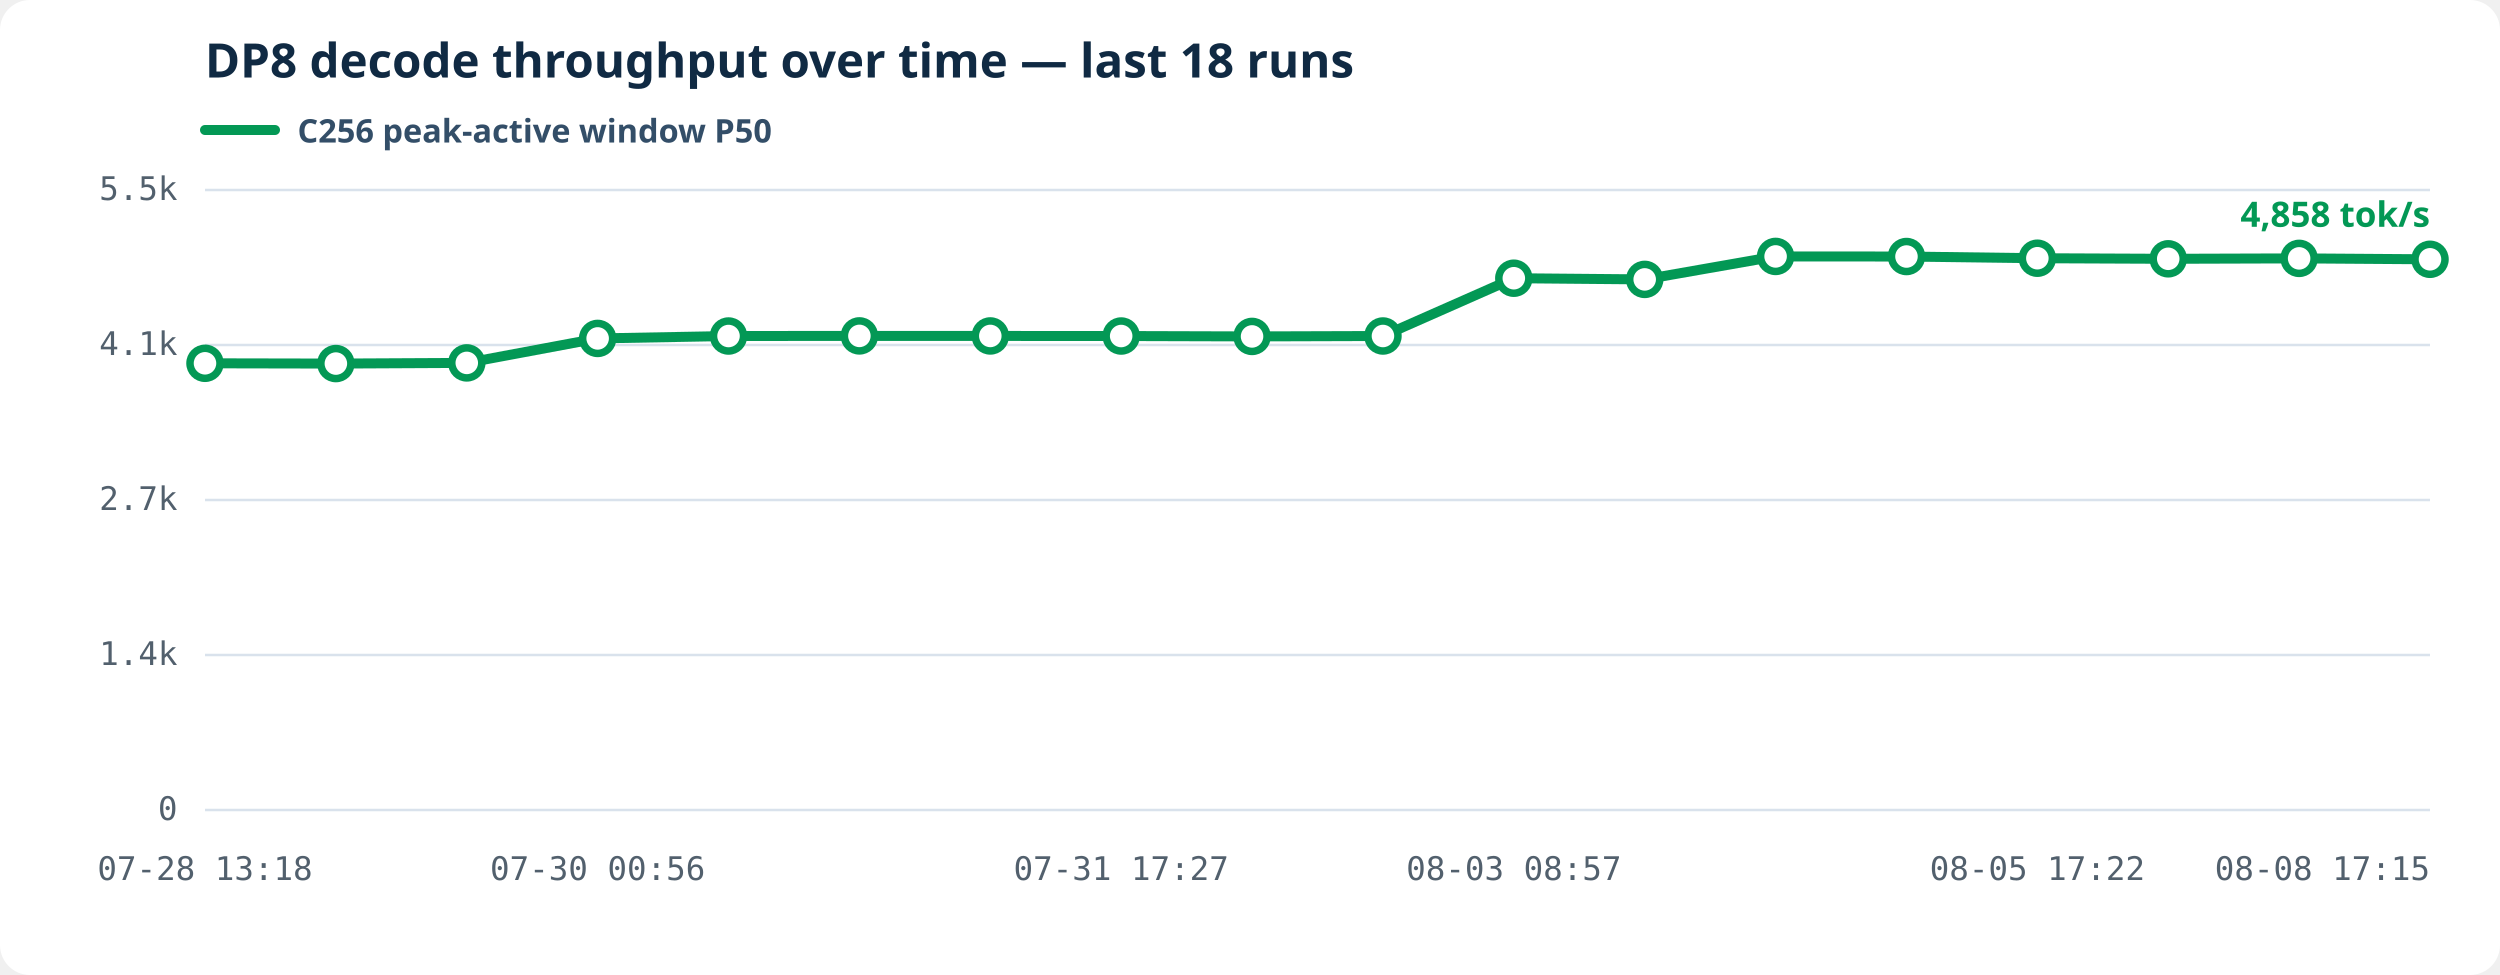
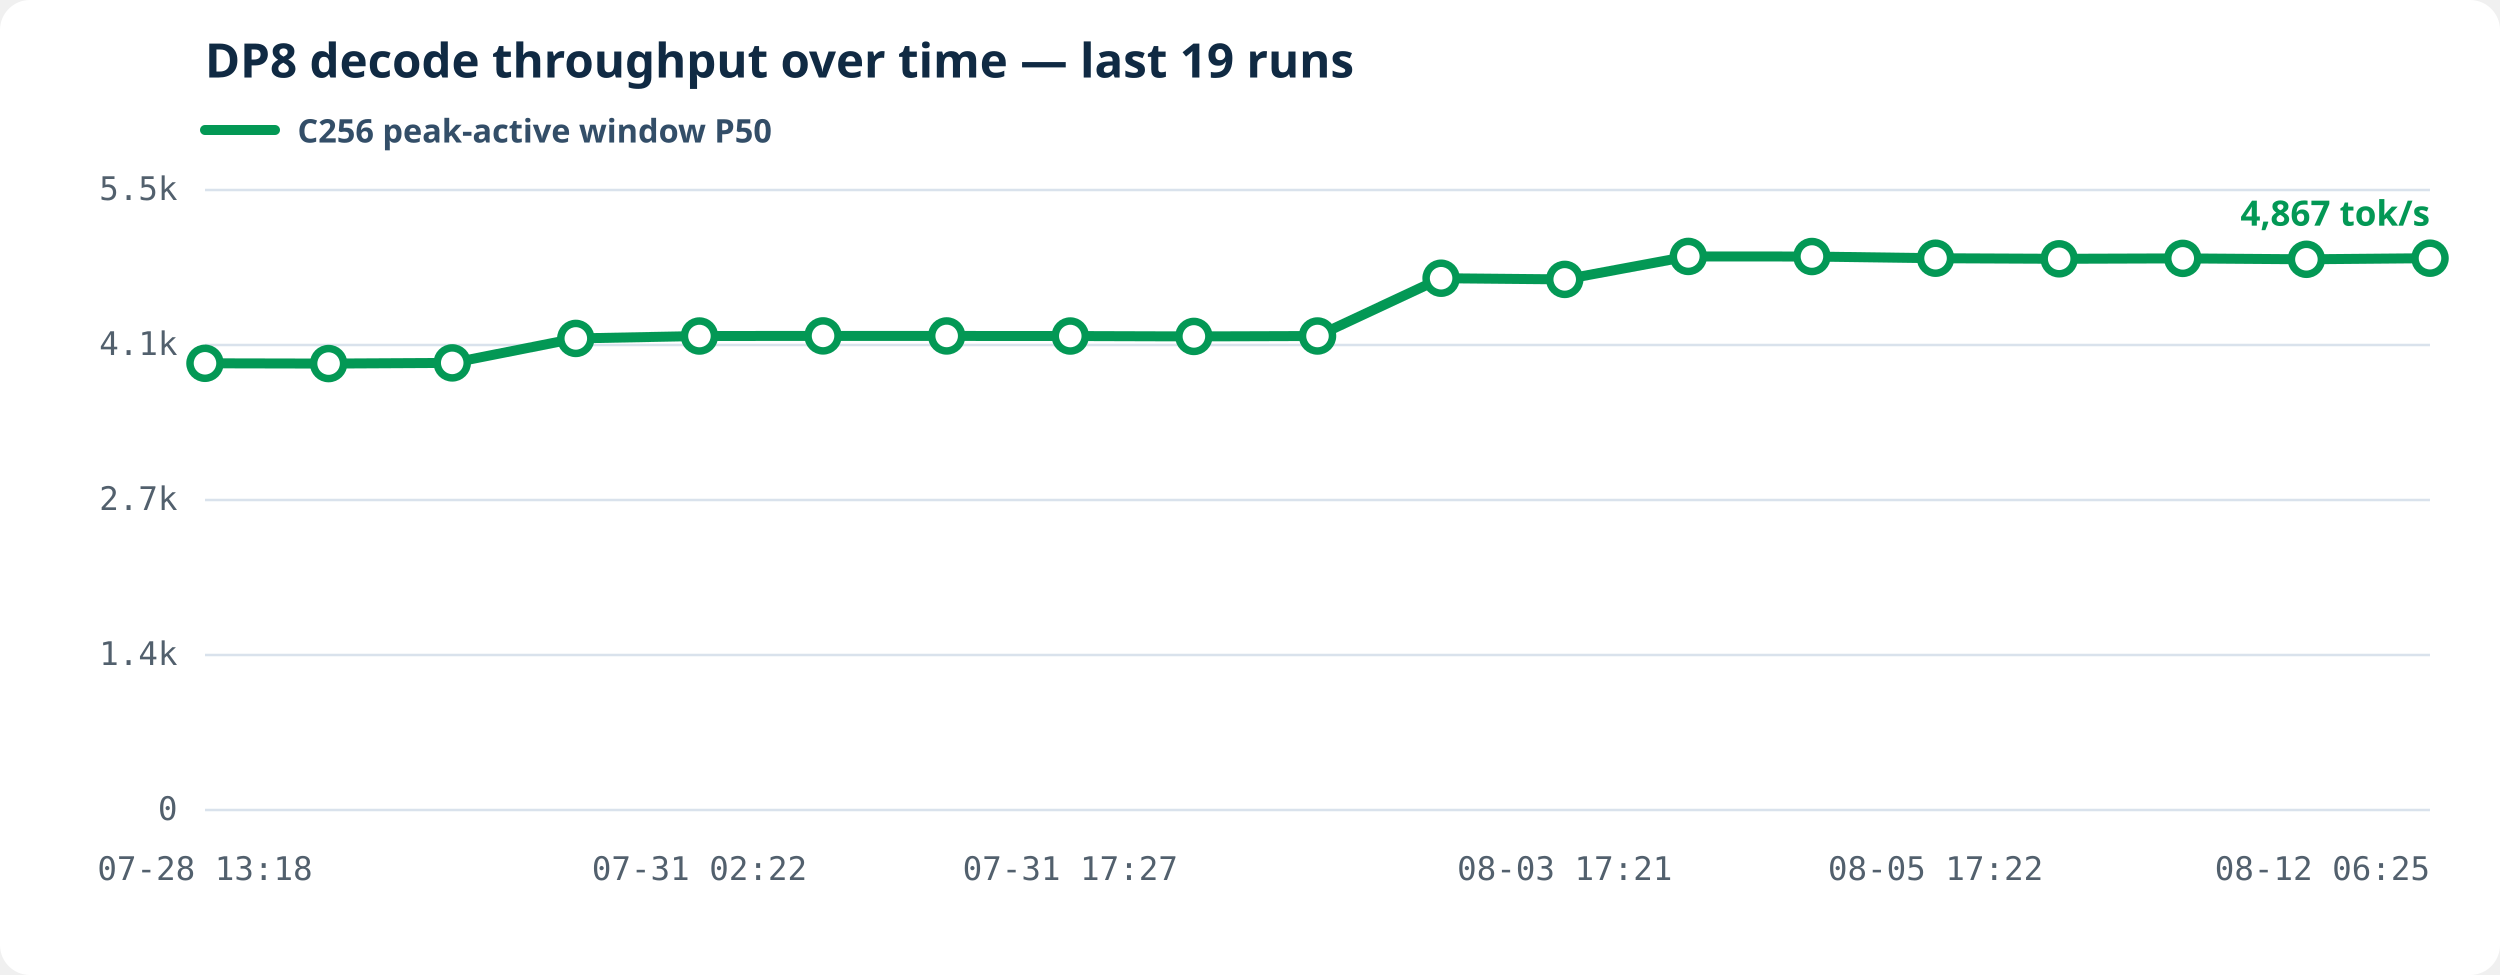
<svg xmlns="http://www.w3.org/2000/svg" viewBox="0 0 1000 390" role="img" aria-labelledby="decode-history-title decode-history-desc">
  <style>.bg{fill:#fff}.grid{stroke:#d9e2ec;stroke-width:1}.axis{fill:#52606d;font:13px ui-monospace,SFMono-Regular,Consolas,monospace}.heading{fill:#102a43;font:600 19px system-ui,sans-serif}.line{fill:none;stroke-width:4;stroke-linejoin:round;stroke-linecap:round}.dot{fill:#fff;stroke-width:3}.latest{stroke-width:3}.legend{fill:#334e68;font:600 13px system-ui,sans-serif}.value{font:600 14px system-ui,sans-serif}</style>
  <rect class="bg" width="1000" height="390" rx="12" />
-   <text class="heading" x="82" y="31">DP8 decode throughput over time — last 18 runs</text>
+   <text class="heading" x="82" y="31">DP8 decode throughput over time — last 19 runs</text>
  <line x1="82" y1="52" x2="110" y2="52" stroke="#039855" stroke-width="4" stroke-linecap="round" />
  <text class="legend" x="119" y="57">C256 peak-active window P50</text>
  <line class="grid" x1="82" y1="324.00" x2="972" y2="324.00" />
  <text class="axis" text-anchor="end" x="71" y="328.00">0</text>
  <line class="grid" x1="82" y1="262.00" x2="972" y2="262.00" />
  <text class="axis" text-anchor="end" x="71" y="266.00">1.4k</text>
  <line class="grid" x1="82" y1="200.00" x2="972" y2="200.00" />
  <text class="axis" text-anchor="end" x="71" y="204.00">2.7k</text>
  <line class="grid" x1="82" y1="138.00" x2="972" y2="138.00" />
  <text class="axis" text-anchor="end" x="71" y="142.00">4.1k</text>
  <line class="grid" x1="82" y1="76.00" x2="972" y2="76.00" />
  <text class="axis" text-anchor="end" x="71" y="80.00">5.5k</text>
  <text class="axis" text-anchor="middle" x="82.00" y="352">07-28 13:18</text>
-   <text class="axis" text-anchor="middle" x="239.06" y="352">07-30 00:56</text>
-   <text class="axis" text-anchor="middle" x="448.47" y="352">07-31 17:27</text>
-   <text class="axis" text-anchor="middle" x="605.53" y="352">08-03 08:57</text>
-   <text class="axis" text-anchor="middle" x="814.94" y="352">08-05 17:22</text>
-   <text class="axis" text-anchor="end" x="972.00" y="352">08-08 17:15</text>
-   <polyline class="line" stroke="#039855" points="82.00,145.32 134.35,145.43 186.71,145.16 239.06,135.37 291.41,134.41 343.76,134.36 396.12,134.38 448.47,134.41 500.82,134.57 553.18,134.40 605.53,111.29 657.88,111.76 710.24,102.57 762.59,102.61 814.94,103.29 867.29,103.52 919.65,103.35 972.00,103.72" />
+   <text class="axis" text-anchor="middle" x="279.78" y="352">07-31 02:22</text>
+   <text class="axis" text-anchor="middle" x="428.11" y="352">07-31 17:27</text>
+   <text class="axis" text-anchor="middle" x="625.89" y="352">08-03 17:21</text>
+   <text class="axis" text-anchor="middle" x="774.22" y="352">08-05 17:22</text>
+   <text class="axis" text-anchor="end" x="972.00" y="352">08-12 06:25</text>
+   <polyline class="line" stroke="#039855" points="82.00,145.32 131.44,145.43 180.89,145.16 230.33,135.37 279.78,134.41 329.22,134.36 378.67,134.38 428.11,134.41 477.56,134.57 527.00,134.40 576.44,111.29 625.89,111.76 675.33,102.57 724.78,102.61 774.22,103.29 823.67,103.52 873.11,103.35 922.56,103.72 972.00,103.28" />
  <circle class="dot" fill="#fff" stroke="#039855" cx="82.00" cy="145.32" r="6" />
-   <circle class="dot" fill="#fff" stroke="#039855" cx="134.35" cy="145.43" r="6" />
-   <circle class="dot" fill="#fff" stroke="#039855" cx="186.71" cy="145.16" r="6" />
-   <circle class="dot" fill="#fff" stroke="#039855" cx="239.06" cy="135.37" r="6" />
-   <circle class="dot" fill="#fff" stroke="#039855" cx="291.41" cy="134.41" r="6" />
-   <circle class="dot" fill="#fff" stroke="#039855" cx="343.76" cy="134.36" r="6" />
-   <circle class="dot" fill="#fff" stroke="#039855" cx="396.12" cy="134.38" r="6" />
-   <circle class="dot" fill="#fff" stroke="#039855" cx="448.47" cy="134.41" r="6" />
-   <circle class="dot" fill="#fff" stroke="#039855" cx="500.82" cy="134.57" r="6" />
-   <circle class="dot" fill="#fff" stroke="#039855" cx="553.18" cy="134.40" r="6" />
-   <circle class="dot" fill="#fff" stroke="#039855" cx="605.53" cy="111.29" r="6" />
-   <circle class="dot" fill="#fff" stroke="#039855" cx="657.88" cy="111.76" r="6" />
-   <circle class="dot" fill="#fff" stroke="#039855" cx="710.24" cy="102.57" r="6" />
-   <circle class="dot" fill="#fff" stroke="#039855" cx="762.59" cy="102.61" r="6" />
-   <circle class="dot" fill="#fff" stroke="#039855" cx="814.94" cy="103.29" r="6" />
-   <circle class="dot" fill="#fff" stroke="#039855" cx="867.29" cy="103.52" r="6" />
-   <circle class="dot" fill="#fff" stroke="#039855" cx="919.65" cy="103.35" r="6" />
-   <circle class="dot latest" fill="#039855" stroke="#039855" cx="972.00" cy="103.72" r="6" />
-   <text class="value" fill="#039855" text-anchor="end" x="972.00" y="90.72">4,858 tok/s</text>
+   <circle class="dot" fill="#fff" stroke="#039855" cx="131.44" cy="145.43" r="6" />
+   <circle class="dot" fill="#fff" stroke="#039855" cx="180.89" cy="145.16" r="6" />
+   <circle class="dot" fill="#fff" stroke="#039855" cx="230.33" cy="135.37" r="6" />
+   <circle class="dot" fill="#fff" stroke="#039855" cx="279.78" cy="134.41" r="6" />
+   <circle class="dot" fill="#fff" stroke="#039855" cx="329.22" cy="134.36" r="6" />
+   <circle class="dot" fill="#fff" stroke="#039855" cx="378.67" cy="134.38" r="6" />
+   <circle class="dot" fill="#fff" stroke="#039855" cx="428.11" cy="134.41" r="6" />
+   <circle class="dot" fill="#fff" stroke="#039855" cx="477.56" cy="134.57" r="6" />
+   <circle class="dot" fill="#fff" stroke="#039855" cx="527.00" cy="134.40" r="6" />
+   <circle class="dot" fill="#fff" stroke="#039855" cx="576.44" cy="111.29" r="6" />
+   <circle class="dot" fill="#fff" stroke="#039855" cx="625.89" cy="111.76" r="6" />
+   <circle class="dot" fill="#fff" stroke="#039855" cx="675.33" cy="102.57" r="6" />
+   <circle class="dot" fill="#fff" stroke="#039855" cx="724.78" cy="102.61" r="6" />
+   <circle class="dot" fill="#fff" stroke="#039855" cx="774.22" cy="103.29" r="6" />
+   <circle class="dot" fill="#fff" stroke="#039855" cx="823.67" cy="103.52" r="6" />
+   <circle class="dot" fill="#fff" stroke="#039855" cx="873.11" cy="103.35" r="6" />
+   <circle class="dot" fill="#fff" stroke="#039855" cx="922.56" cy="103.72" r="6" />
+   <circle class="dot latest" fill="#039855" stroke="#039855" cx="972.00" cy="103.28" r="6" />
+   <text class="value" fill="#039855" text-anchor="end" x="972.00" y="90.28">4,867 tok/s</text>
</svg>
